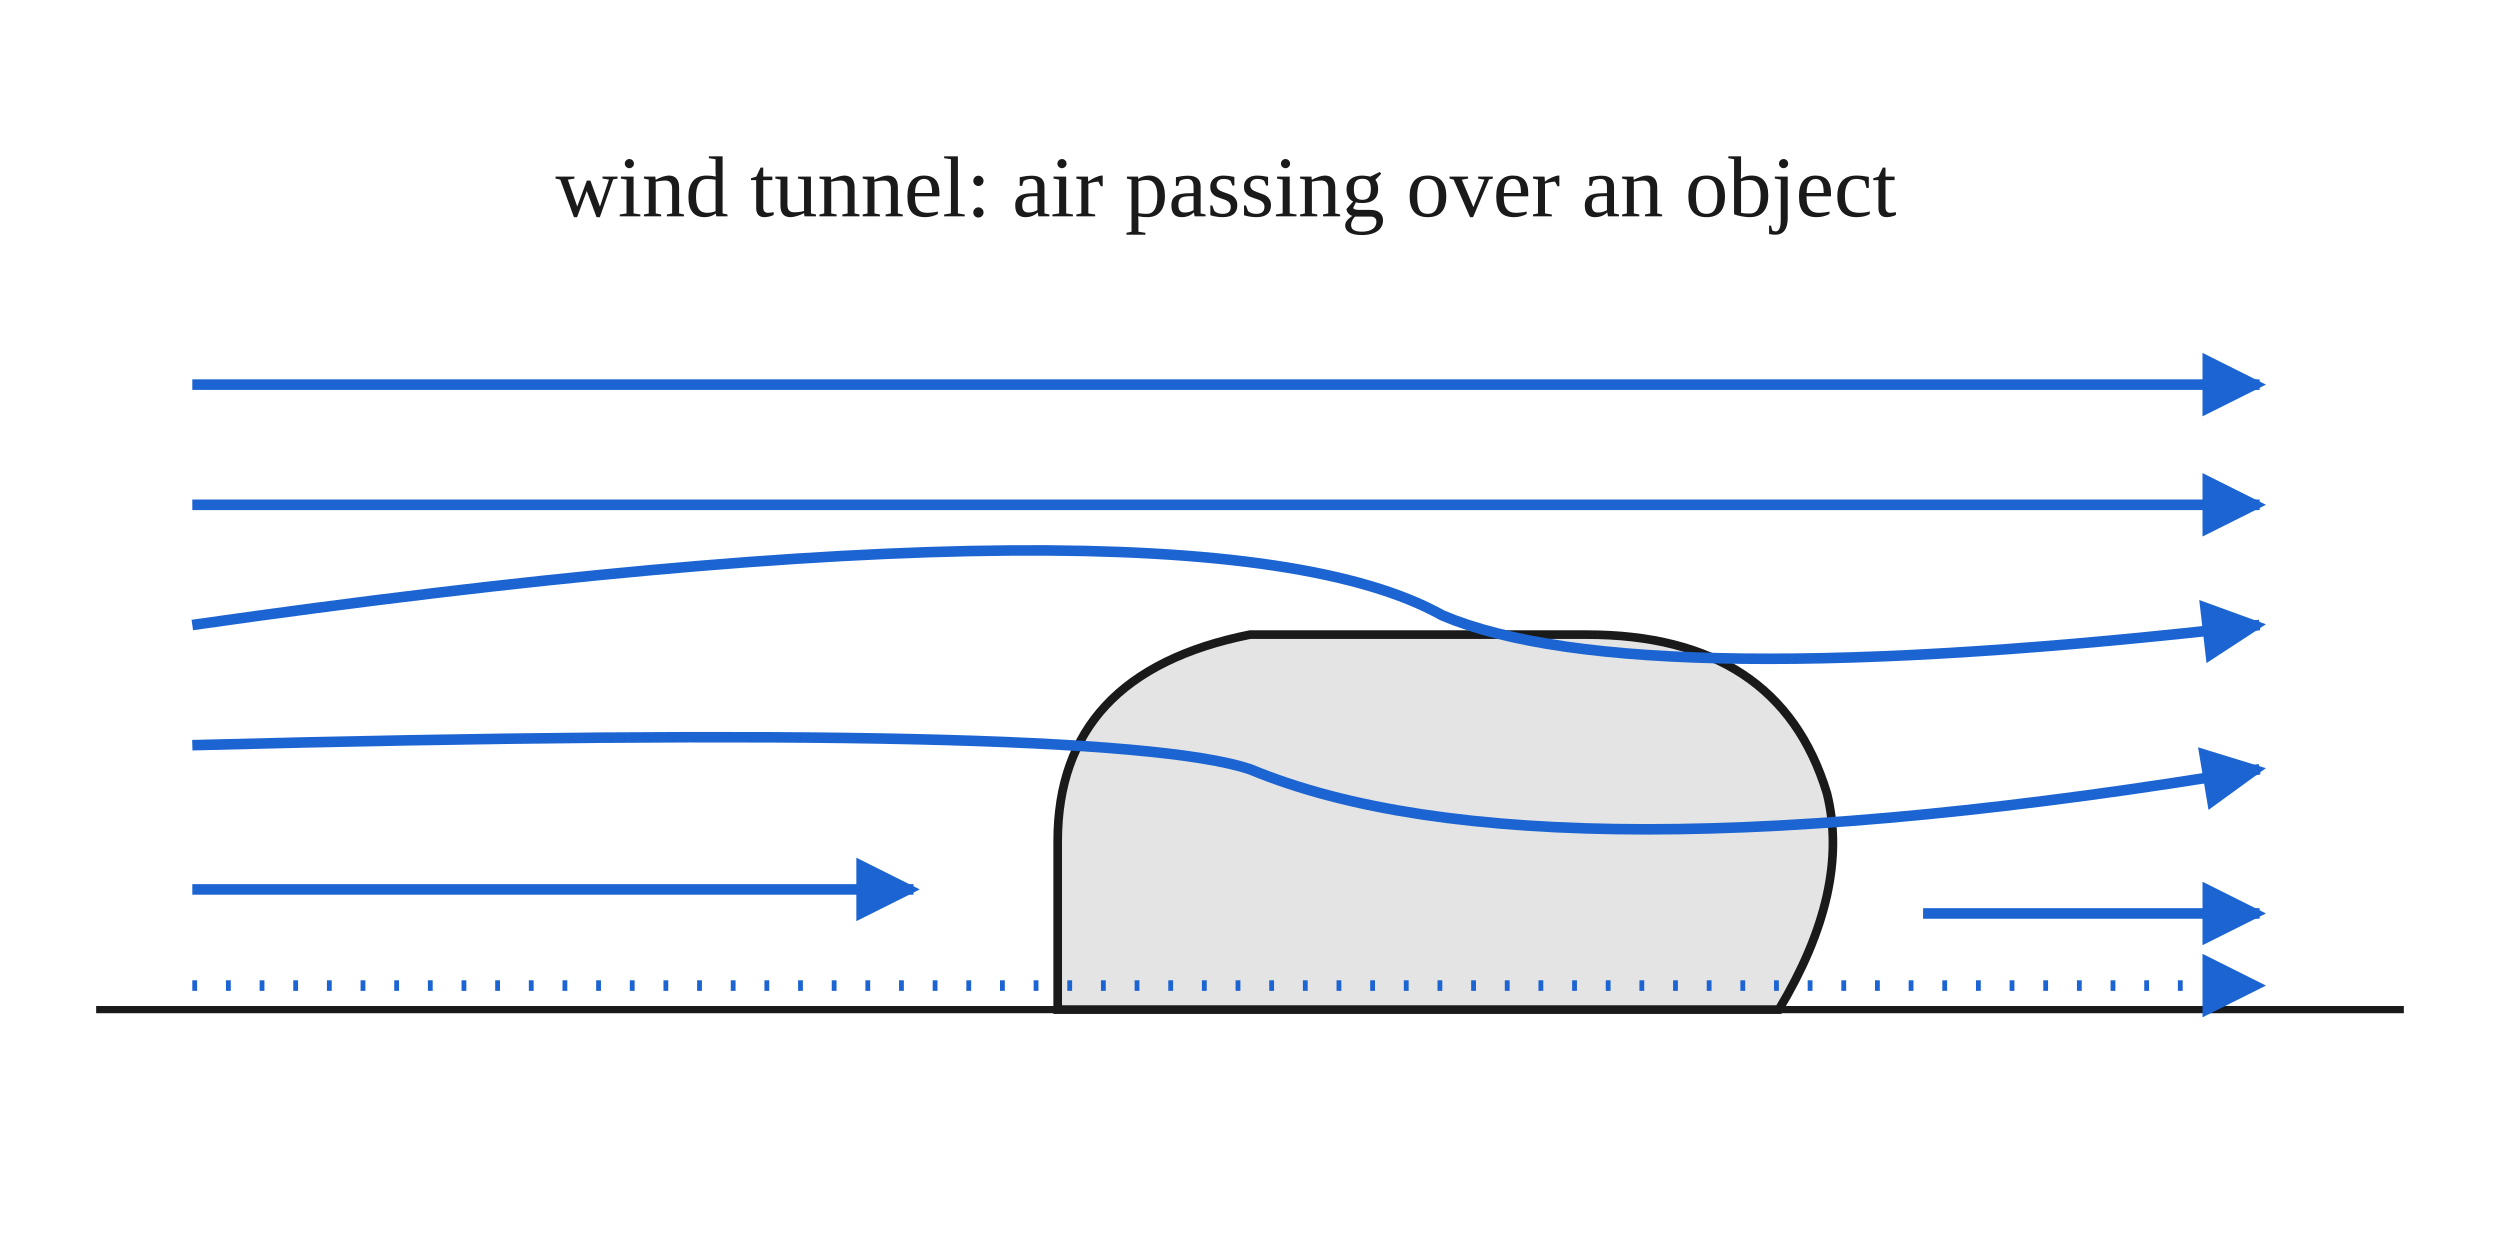
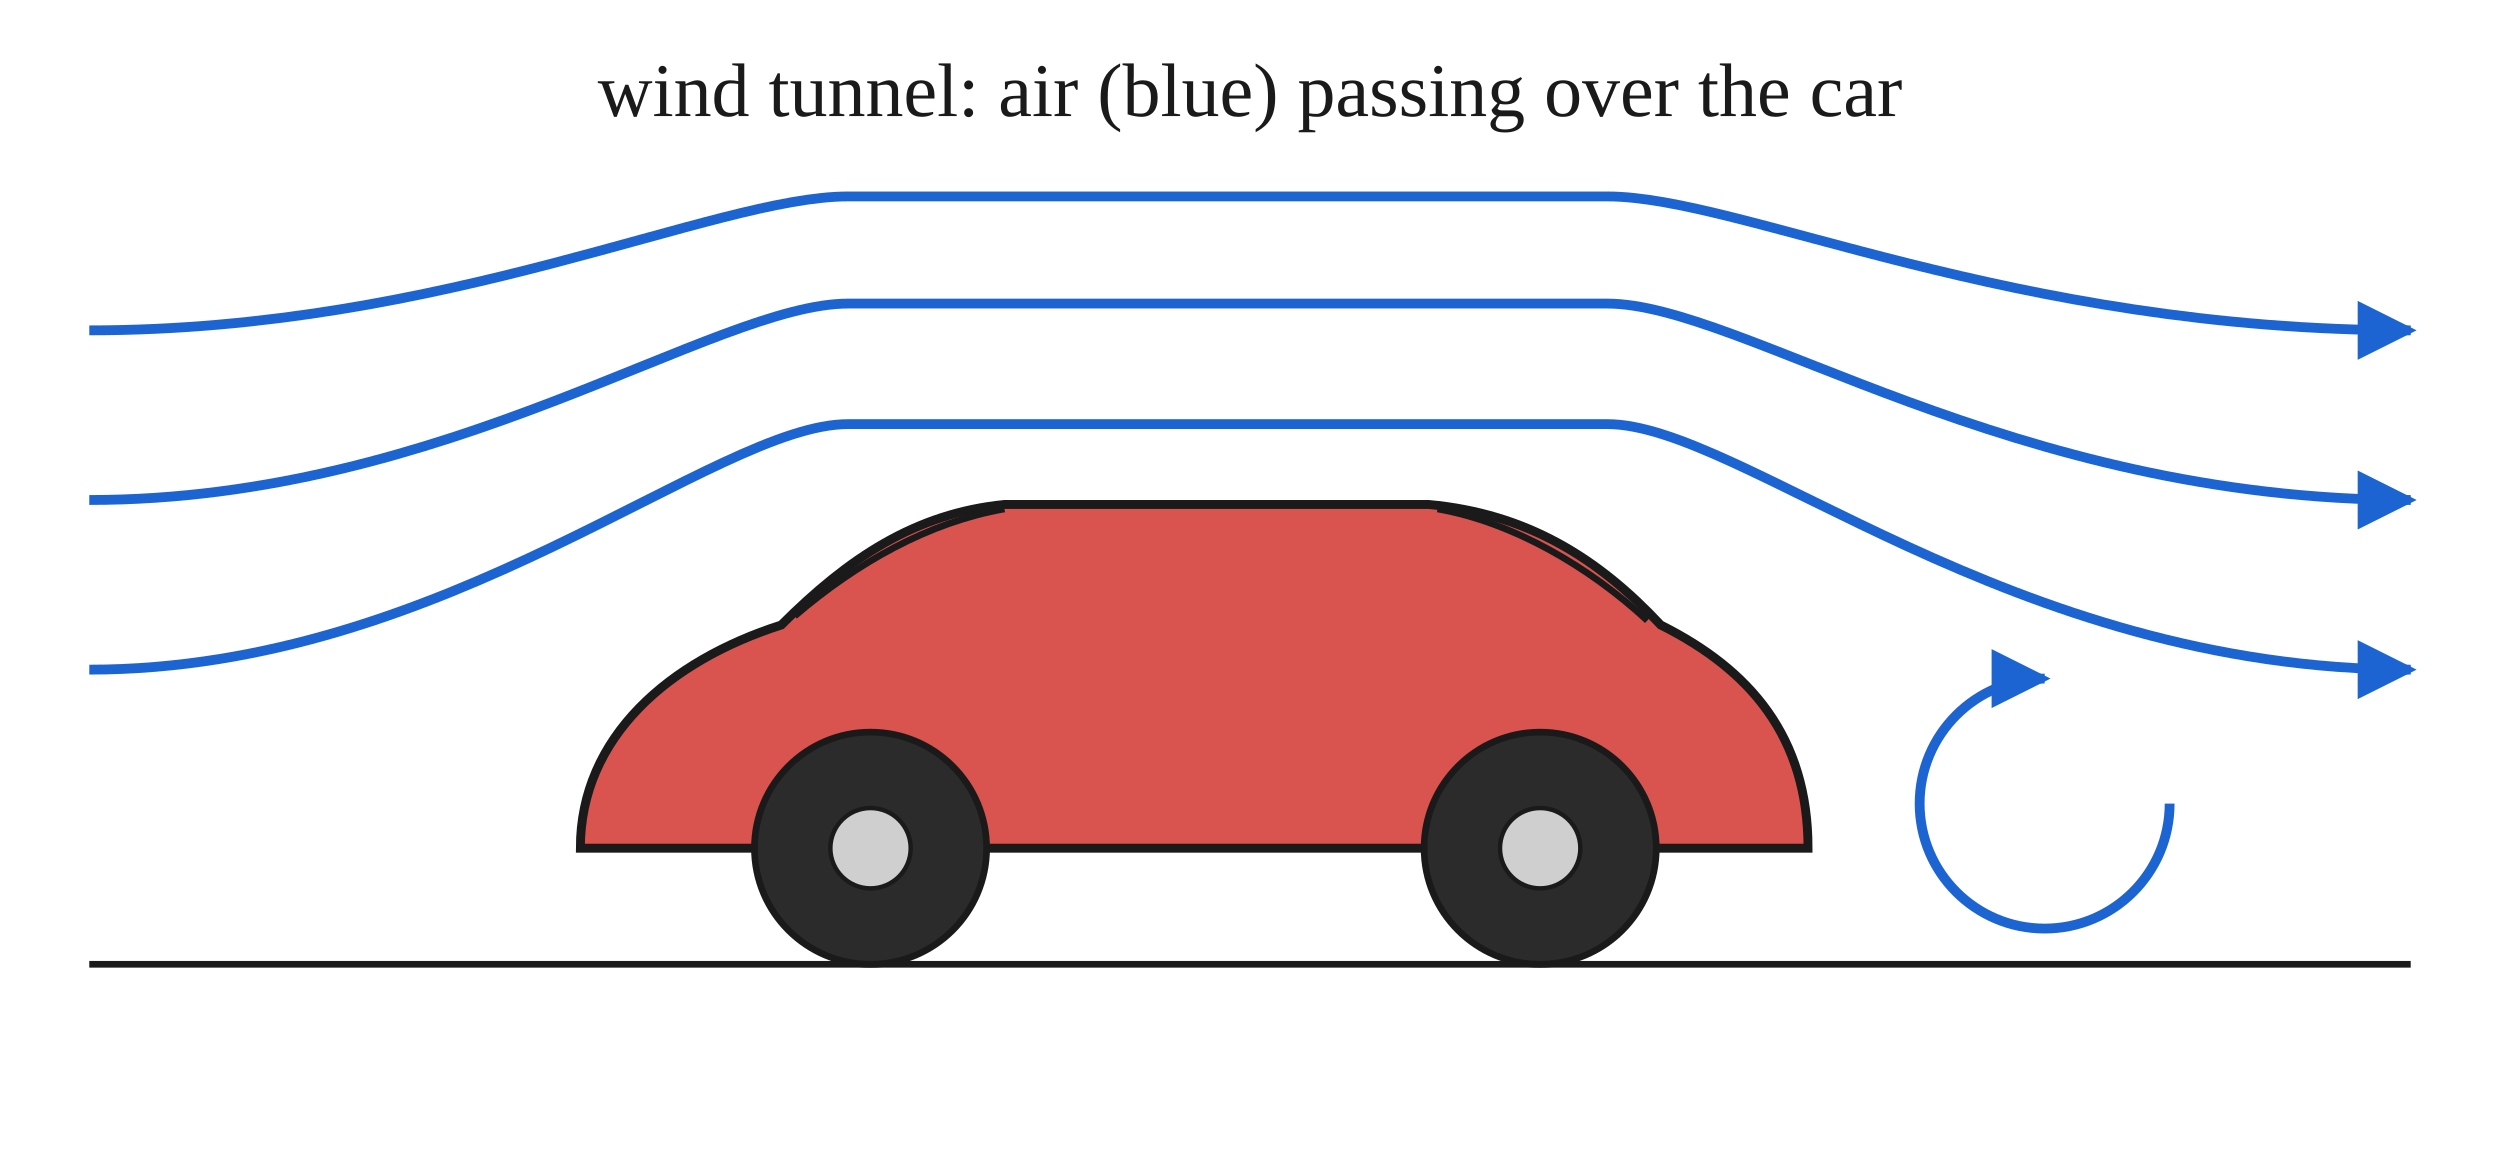
- <svg xmlns="http://www.w3.org/2000/svg" width="520" height="260" viewBox="0 0 520 260" font-family="Georgia, 'Times New Roman', serif">
+ <svg xmlns="http://www.w3.org/2000/svg" width="560" height="260" viewBox="0 0 560 260" font-family="Georgia, 'Times New Roman', serif">
  <defs>
    <marker id="warrow" viewBox="0 0 10 10" refX="9" refY="5" markerWidth="6" markerHeight="6" orient="auto-start-reverse">
      <path d="M 0 0 L 10 5 L 0 10 z" fill="#1c64d1" />
    </marker>
  </defs>
-   <line x1="20" y1="210" x2="500" y2="210" stroke="#1a1a1a" stroke-width="1.5" />
-   <path d="M 220 210            L 220 175            Q 220 140 260 132            L 330 132            Q 370 132 380 165            Q 385 185 370 210            Z" fill="#e4e4e4" stroke="#1a1a1a" stroke-width="1.8" />
+   <text x="280" y="26" font-size="17" fill="#1a1a1a" text-anchor="middle">wind tunnel: air (blue) passing over the car</text>
  <g stroke="#1c64d1" stroke-width="2.2" fill="none">
-     <path d="M 40 80  L 470 80" marker-end="url(#warrow)" />
-     <path d="M 40 105 L 470 105" marker-end="url(#warrow)" />
-     <path d="M 40 130 Q 250 100 300 128 Q 340 145 470 130" marker-end="url(#warrow)" />
-     <path d="M 40 155 Q 230 150 260 160 Q 320 185 470 160" marker-end="url(#warrow)" />
-     <path d="M 40 185 L 190 185" marker-end="url(#warrow)" />
-     <path d="M 400 190 L 470 190" marker-end="url(#warrow)" />
-     <path d="M 40 205 L 470 205" marker-end="url(#warrow)" stroke-dasharray="1 6" />
+     <path d="M 20 150 C 100 150, 160 95, 190 95 L 360 95 C 390 95, 450 150, 540 150" marker-end="url(#warrow)" />
+     <path d="M 20 112 C 100 112, 160 68, 190 68 L 360 68 C 390 68, 450 112, 540 112" marker-end="url(#warrow)" />
+     <path d="M 20 74  C 100 74,  160 44, 190 44 L 360 44 C 390 44,  450 74,  540 74" marker-end="url(#warrow)" />
+     <path d="M 486 180 A 28 28 0 1 1 458 152" marker-end="url(#warrow)" />
  </g>
-   <text x="255" y="45" font-size="18" fill="#1a1a1a" text-anchor="middle">wind tunnel: air passing over an object</text>
+   <line x1="20" y1="216" x2="540" y2="216" stroke="#1a1a1a" stroke-width="1.5" />
+   <path d="M 130 190            C 130 165, 150 148, 175 140            C 190 125, 205 115, 225 113            L 320 113            C 342 115, 358 125, 372 140            C 392 150, 405 165, 405 190            Z" fill="#d9534f" stroke="#1a1a1a" stroke-width="2" />
+   <path d="M 178 138 C 192 126, 208 117, 225 114" fill="none" stroke="#1a1a1a" stroke-width="1.5" />
+   <path d="M 322 114 C 339 117, 356 127, 369 139" fill="none" stroke="#1a1a1a" stroke-width="1.5" />
+   <circle cx="195" cy="190" r="26" fill="#2b2b2b" stroke="#1a1a1a" stroke-width="1.5" />
+   <circle cx="195" cy="190" r="9" fill="#cfcfcf" stroke="#1a1a1a" stroke-width="1" />
+   <circle cx="345" cy="190" r="26" fill="#2b2b2b" stroke="#1a1a1a" stroke-width="1.5" />
+   <circle cx="345" cy="190" r="9" fill="#cfcfcf" stroke="#1a1a1a" stroke-width="1" />
</svg>
